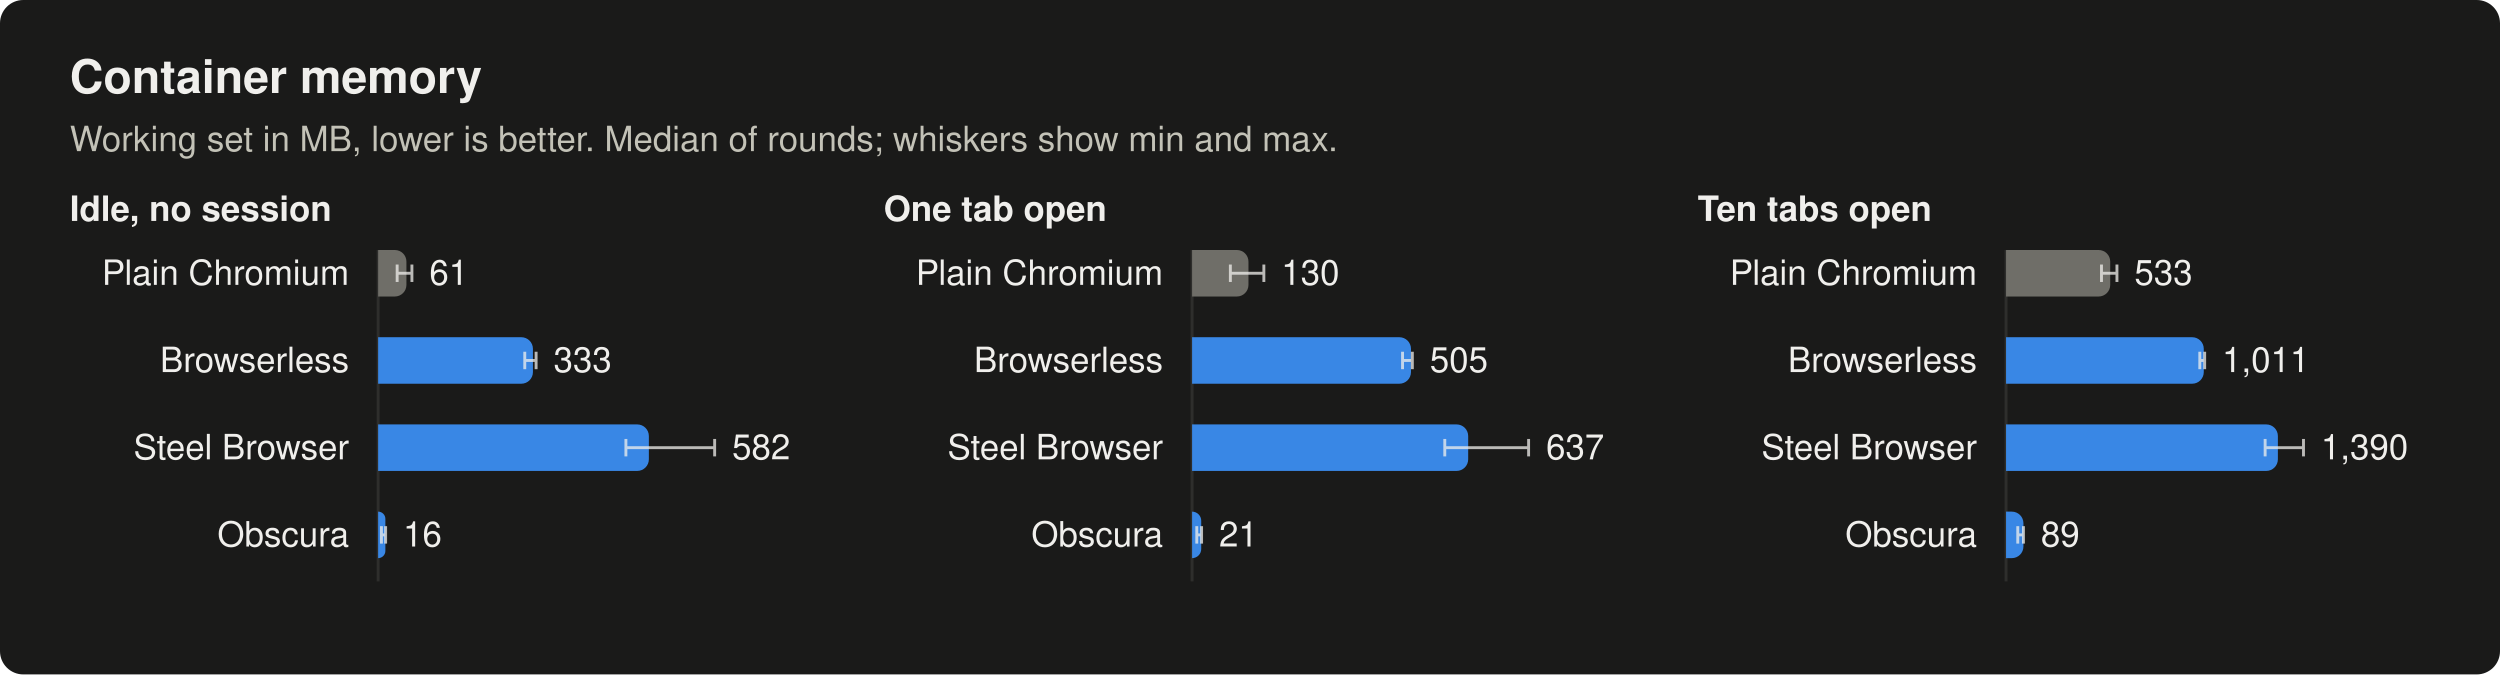
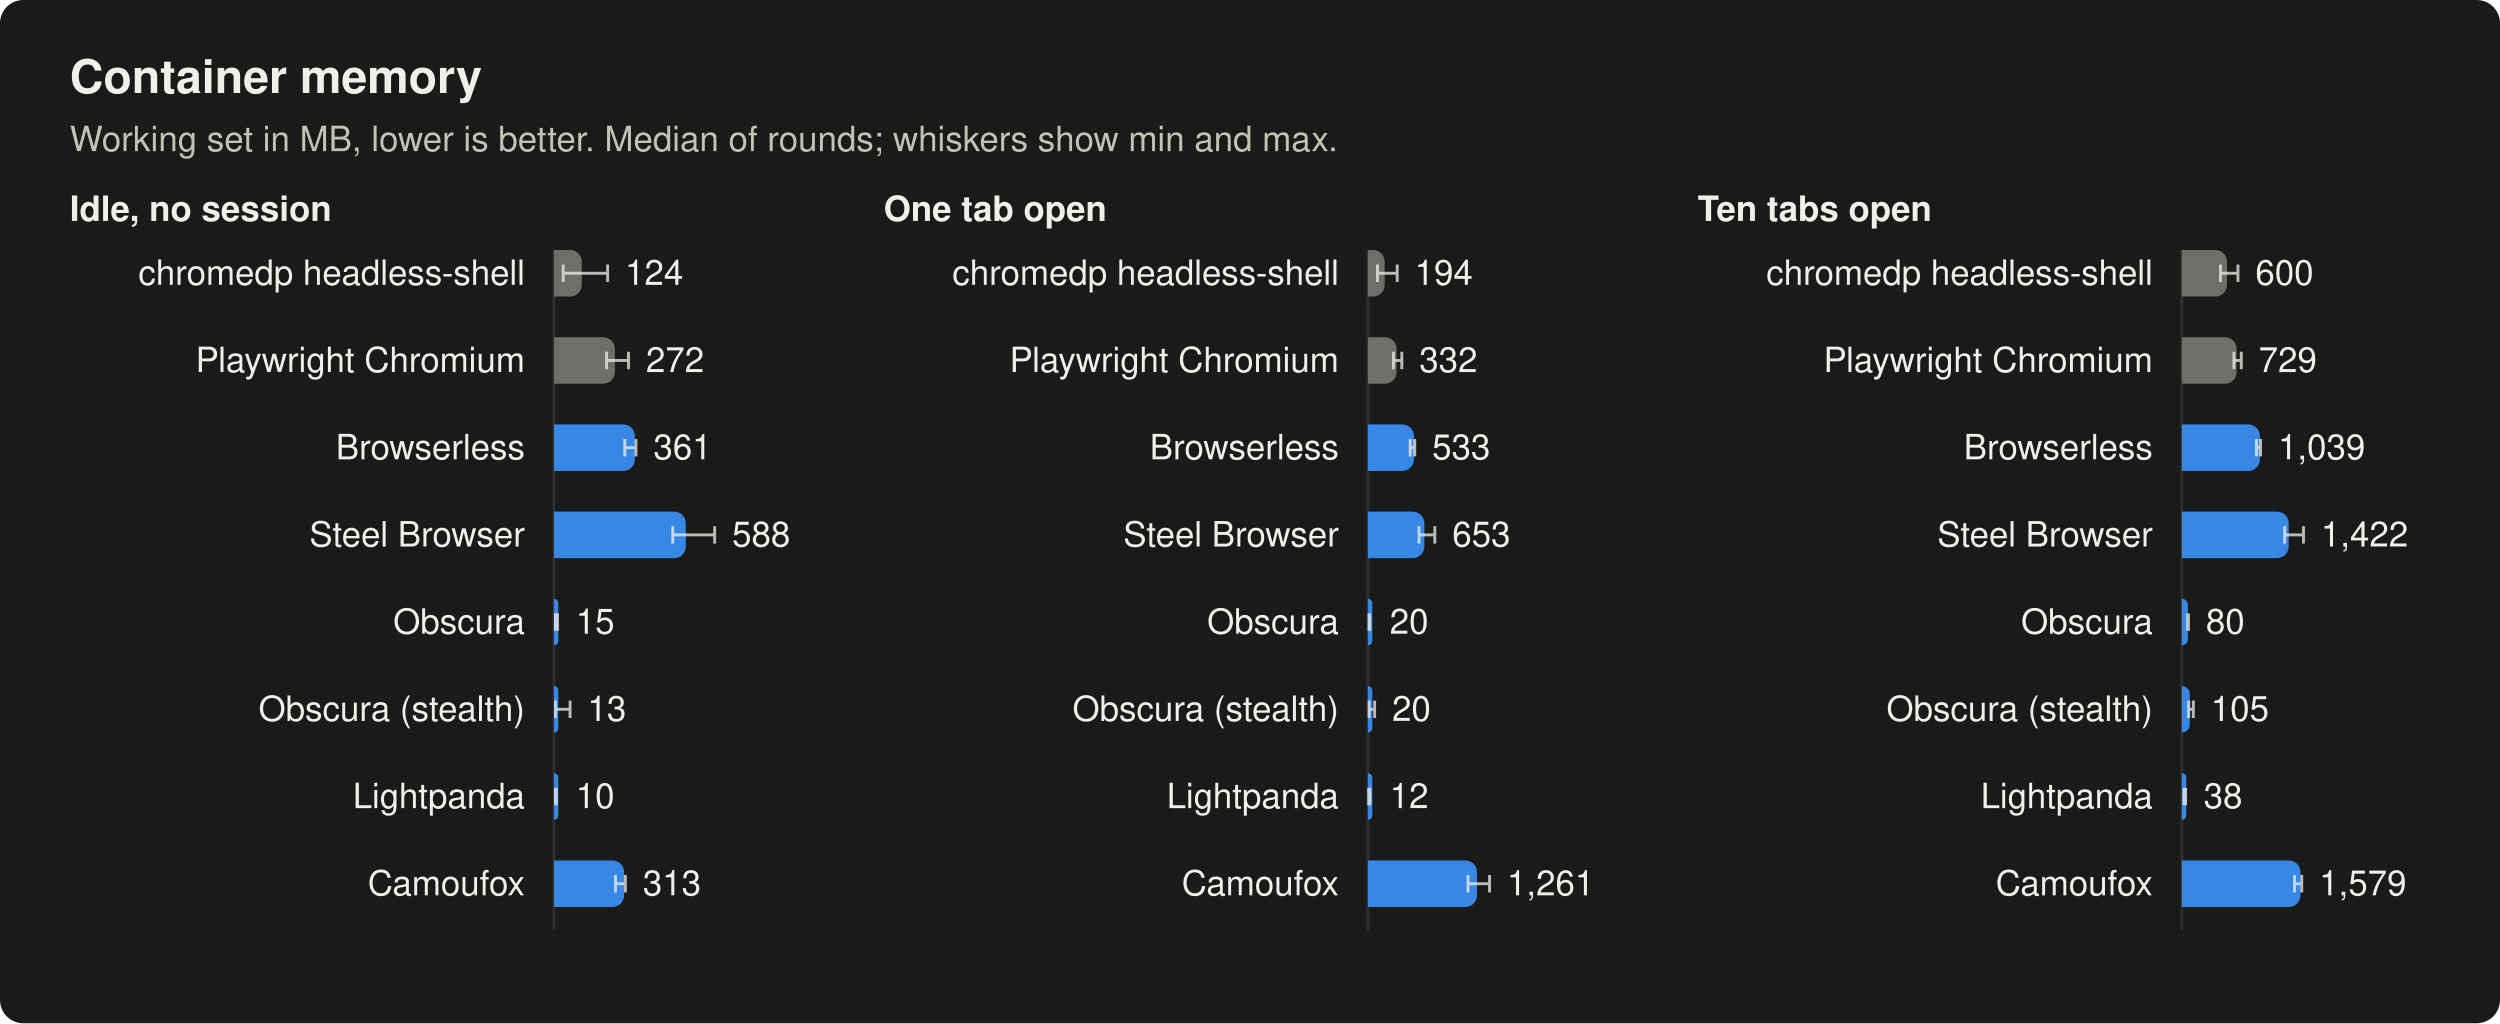
- <svg xmlns="http://www.w3.org/2000/svg" viewBox="0 0 860 232" width="860" height="232" font-family="-apple-system, BlinkMacSystemFont, 'Segoe UI', Helvetica, Arial, sans-serif" role="img" aria-label="Container memory">
-   <rect width="860" height="232" rx="8" fill="#1a1a19" />
+ <svg xmlns="http://www.w3.org/2000/svg" viewBox="0 0 860 352" width="860" height="352" font-family="-apple-system, BlinkMacSystemFont, 'Segoe UI', Helvetica, Arial, sans-serif" role="img" aria-label="Container memory">
+   <rect width="860" height="352" rx="8" fill="#1a1a19" />
  <text x="24" y="32" font-size="16" font-weight="600" fill="#f0efec">Container memory</text>
  <text x="24" y="52" font-size="12" fill="#c3c2b7">Working set in MB, lower is better. Median of rounds; whiskers show min and max.</text>
  <text x="24" y="76" font-size="12" font-weight="600" fill="#f0efec">Idle, no session</text>
-   <line x1="130.08" y1="86" x2="130.08" y2="200" stroke="#2e2e2c" stroke-width="1" />
-   <text x="120.08" y="98" font-size="12" text-anchor="end" fill="#f0efec">Plain Chromium</text>
-   <path d="M130.08,86h5.731a4,4 0 0 1 4,4v8a4,4 0 0 1 -4,4h-5.731z" fill="#6f6e68" />
-   <path d="M136.62,94H141.699M136.62,91v6M141.699,91v6" stroke="#f0efec" stroke-width="1" fill="none" opacity="0.75" />
-   <text x="147.699" y="98" font-size="12" fill="#f0efec" style="font-variant-numeric: tabular-nums">61</text>
-   <text x="120.08" y="128" font-size="12" text-anchor="end" fill="#f0efec">Browserless</text>
-   <path d="M130.08,116h49.248a4,4 0 0 1 4,4v8a4,4 0 0 1 -4,4h-49.248z" fill="#3987e5" />
-   <path d="M180.52,124H184.419M180.52,121v6M184.419,121v6" stroke="#f0efec" stroke-width="1" fill="none" opacity="0.75" />
-   <text x="190.419" y="128" font-size="12" fill="#f0efec" style="font-variant-numeric: tabular-nums">333</text>
-   <text x="120.08" y="158" font-size="12" text-anchor="end" fill="#f0efec">Steel Browser</text>
-   <path d="M130.08,146h89.129a4,4 0 0 1 4,4v8a4,4 0 0 1 -4,4h-89.129z" fill="#3987e5" />
-   <path d="M215.31,154H245.84M215.31,151v6M245.84,151v6" stroke="#f0efec" stroke-width="1" fill="none" opacity="0.75" />
-   <text x="251.84" y="158" font-size="12" fill="#f0efec" style="font-variant-numeric: tabular-nums">582</text>
-   <text x="120.08" y="188" font-size="12" text-anchor="end" fill="#f0efec">Obscura</text>
-   <path d="M130.08,176h0a2.49,2.49 0 0 1 2.49,2.49v11.021a2.49,2.49 0 0 1 -2.49,2.49h0z" fill="#3987e5" />
-   <path d="M131.215,184H132.656M131.215,181v6M132.656,181v6" stroke="#f0efec" stroke-width="1" fill="none" opacity="0.75" />
-   <text x="138.656" y="188" font-size="12" fill="#f0efec" style="font-variant-numeric: tabular-nums">16</text>
+   <line x1="190.56" y1="86" x2="190.56" y2="320" stroke="#2e2e2c" stroke-width="1" />
+   <text x="180.56" y="98" font-size="12" text-anchor="end" fill="#f0efec">chromedp headless-shell</text>
+   <path d="M190.56,86h5.57a4,4 0 0 1 4,4v8a4,4 0 0 1 -4,4h-5.57z" fill="#6f6e68" />
+   <path d="M193.732,94H209.022M193.732,91v6M209.022,91v6" stroke="#f0efec" stroke-width="1" fill="none" opacity="0.75" />
+   <text x="215.022" y="98" font-size="12" fill="#f0efec" style="font-variant-numeric: tabular-nums">124</text>
+   <text x="180.56" y="128" font-size="12" text-anchor="end" fill="#f0efec">Playwright Chromium</text>
+   <path d="M190.56,116h16.965a4,4 0 0 1 4,4v8a4,4 0 0 1 -4,4h-16.965z" fill="#6f6e68" />
+   <path d="M208.668,124H216.204M208.668,121v6M216.204,121v6" stroke="#f0efec" stroke-width="1" fill="none" opacity="0.75" />
+   <text x="222.204" y="128" font-size="12" fill="#f0efec" style="font-variant-numeric: tabular-nums">272</text>
+   <text x="180.56" y="158" font-size="12" text-anchor="end" fill="#f0efec">Browserless</text>
+   <path d="M190.56,146h23.832a4,4 0 0 1 4,4v8a4,4 0 0 1 -4,4h-23.832z" fill="#3987e5" />
+   <path d="M214.937,154H218.779M214.937,151v6M218.779,151v6" stroke="#f0efec" stroke-width="1" fill="none" opacity="0.75" />
+   <text x="224.779" y="158" font-size="12" fill="#f0efec" style="font-variant-numeric: tabular-nums">361</text>
+   <text x="180.56" y="188" font-size="12" text-anchor="end" fill="#f0efec">Steel Browser</text>
+   <path d="M190.56,176h41.353a4,4 0 0 1 4,4v8a4,4 0 0 1 -4,4h-41.353z" fill="#3987e5" />
+   <path d="M231.438,184H245.84M231.438,181v6M245.84,181v6" stroke="#f0efec" stroke-width="1" fill="none" opacity="0.75" />
+   <text x="251.84" y="188" font-size="12" fill="#f0efec" style="font-variant-numeric: tabular-nums">588</text>
+   <text x="180.56" y="218" font-size="12" text-anchor="end" fill="#f0efec">Obscura</text>
+   <path d="M190.56,206h0a1.5,1.5 0 0 1 1.5,1.5v13a1.5,1.5 0 0 1 -1.5,1.5h0z" fill="#3987e5" />
+   <path d="M191.043,214H191.775M191.043,211v6M191.775,211v6" stroke="#f0efec" stroke-width="1" fill="none" opacity="0.75" />
+   <text x="198.06" y="218" font-size="12" fill="#f0efec" style="font-variant-numeric: tabular-nums">15</text>
+   <text x="180.56" y="248" font-size="12" text-anchor="end" fill="#f0efec">Obscura (stealth)</text>
+   <path d="M190.56,236h0a1.5,1.5 0 0 1 1.5,1.5v13a1.5,1.5 0 0 1 -1.5,1.5h0z" fill="#3987e5" />
+   <path d="M191.089,244H196.099M191.089,241v6M196.099,241v6" stroke="#f0efec" stroke-width="1" fill="none" opacity="0.75" />
+   <text x="202.099" y="248" font-size="12" fill="#f0efec" style="font-variant-numeric: tabular-nums">13</text>
+   <text x="180.56" y="278" font-size="12" text-anchor="end" fill="#f0efec">Lightpanda</text>
+   <path d="M190.56,266h0a1.5,1.5 0 0 1 1.5,1.5v13a1.5,1.5 0 0 1 -1.5,1.5h0z" fill="#3987e5" />
+   <path d="M191.075,274H191.365M191.075,271v6M191.365,271v6" stroke="#f0efec" stroke-width="1" fill="none" opacity="0.75" />
+   <text x="198.06" y="278" font-size="12" fill="#f0efec" style="font-variant-numeric: tabular-nums">10</text>
+   <text x="180.56" y="308" font-size="12" text-anchor="end" fill="#f0efec">Camoufox</text>
+   <path d="M190.56,296h20.136a4,4 0 0 1 4,4v8a4,4 0 0 1 -4,4h-20.136z" fill="#3987e5" />
+   <path d="M211.738,304H215.137M211.738,301v6M215.137,301v6" stroke="#f0efec" stroke-width="1" fill="none" opacity="0.75" />
+   <text x="221.137" y="308" font-size="12" fill="#f0efec" style="font-variant-numeric: tabular-nums">313</text>
  <text x="304" y="76" font-size="12" font-weight="600" fill="#f0efec">One tab open</text>
-   <line x1="410.08" y1="86" x2="410.08" y2="200" stroke="#2e2e2c" stroke-width="1" />
-   <text x="400.08" y="98" font-size="12" text-anchor="end" fill="#f0efec">Plain Chromium</text>
-   <path d="M410.08,86h15.392a4,4 0 0 1 4,4v8a4,4 0 0 1 -4,4h-15.392z" fill="#6f6e68" />
-   <path d="M423.245,94H434.767M423.245,91v6M434.767,91v6" stroke="#f0efec" stroke-width="1" fill="none" opacity="0.75" />
-   <text x="440.767" y="98" font-size="12" fill="#f0efec" style="font-variant-numeric: tabular-nums">130</text>
-   <text x="400.08" y="128" font-size="12" text-anchor="end" fill="#f0efec">Browserless</text>
-   <path d="M410.08,116h71.297a4,4 0 0 1 4,4v8a4,4 0 0 1 -4,4h-71.297z" fill="#3987e5" />
-   <path d="M482.475,124H485.846M482.475,121v6M485.846,121v6" stroke="#f0efec" stroke-width="1" fill="none" opacity="0.75" />
-   <text x="491.846" y="128" font-size="12" fill="#f0efec" style="font-variant-numeric: tabular-nums">505</text>
-   <text x="400.08" y="158" font-size="12" text-anchor="end" fill="#f0efec">Steel Browser</text>
-   <path d="M410.08,146h90.975a4,4 0 0 1 4,4v8a4,4 0 0 1 -4,4h-90.975z" fill="#3987e5" />
-   <path d="M497.003,154H525.84M497.003,151v6M525.84,151v6" stroke="#f0efec" stroke-width="1" fill="none" opacity="0.75" />
-   <text x="531.84" y="158" font-size="12" fill="#f0efec" style="font-variant-numeric: tabular-nums">637</text>
-   <text x="400.08" y="188" font-size="12" text-anchor="end" fill="#f0efec">Obscura</text>
-   <path d="M410.08,176h0a3.142,3.142 0 0 1 3.142,3.142v9.715a3.142,3.142 0 0 1 -3.142,3.142h0z" fill="#3987e5" />
-   <path d="M411.691,184H413.344M411.691,181v6M413.344,181v6" stroke="#f0efec" stroke-width="1" fill="none" opacity="0.75" />
-   <text x="419.344" y="188" font-size="12" fill="#f0efec" style="font-variant-numeric: tabular-nums">21</text>
+   <line x1="470.56" y1="86" x2="470.56" y2="320" stroke="#2e2e2c" stroke-width="1" />
+   <text x="460.56" y="98" font-size="12" text-anchor="end" fill="#f0efec">chromedp headless-shell</text>
+   <path d="M470.56,86h1.763a4,4 0 0 1 4,4v8a4,4 0 0 1 -4,4h-1.763z" fill="#6f6e68" />
+   <path d="M473.842,94H480.633M473.842,91v6M480.633,91v6" stroke="#f0efec" stroke-width="1" fill="none" opacity="0.75" />
+   <text x="486.633" y="98" font-size="12" fill="#f0efec" style="font-variant-numeric: tabular-nums">194</text>
+   <text x="460.56" y="128" font-size="12" text-anchor="end" fill="#f0efec">Playwright Chromium</text>
+   <path d="M470.56,116h5.87a4,4 0 0 1 4,4v8a4,4 0 0 1 -4,4h-5.87z" fill="#6f6e68" />
+   <path d="M479.355,124H482.224M479.355,121v6M482.224,121v6" stroke="#f0efec" stroke-width="1" fill="none" opacity="0.75" />
+   <text x="488.224" y="128" font-size="12" fill="#f0efec" style="font-variant-numeric: tabular-nums">332</text>
+   <text x="460.56" y="158" font-size="12" text-anchor="end" fill="#f0efec">Browserless</text>
+   <path d="M470.56,146h11.846a4,4 0 0 1 4,4v8a4,4 0 0 1 -4,4h-11.846z" fill="#3987e5" />
+   <path d="M485.096,154H486.661M485.096,151v6M486.661,151v6" stroke="#f0efec" stroke-width="1" fill="none" opacity="0.75" />
+   <text x="492.661" y="158" font-size="12" fill="#f0efec" style="font-variant-numeric: tabular-nums">533</text>
+   <text x="460.56" y="188" font-size="12" text-anchor="end" fill="#f0efec">Steel Browser</text>
+   <path d="M470.56,176h15.422a4,4 0 0 1 4,4v8a4,4 0 0 1 -4,4h-15.422z" fill="#3987e5" />
+   <path d="M488.131,184H493.579M488.131,181v6M493.579,181v6" stroke="#f0efec" stroke-width="1" fill="none" opacity="0.75" />
+   <text x="499.579" y="188" font-size="12" fill="#f0efec" style="font-variant-numeric: tabular-nums">653</text>
+   <text x="460.56" y="218" font-size="12" text-anchor="end" fill="#f0efec">Obscura</text>
+   <path d="M470.56,206h0a1.5,1.5 0 0 1 1.5,1.5v13a1.5,1.5 0 0 1 -1.5,1.5h0z" fill="#3987e5" />
+   <path d="M470.928,214H471.203M470.928,211v6M471.203,211v6" stroke="#f0efec" stroke-width="1" fill="none" opacity="0.75" />
+   <text x="478.06" y="218" font-size="12" fill="#f0efec" style="font-variant-numeric: tabular-nums">20</text>
+   <text x="460.56" y="248" font-size="12" text-anchor="end" fill="#f0efec">Obscura (stealth)</text>
+   <path d="M470.56,236h0a1.5,1.5 0 0 1 1.5,1.5v13a1.5,1.5 0 0 1 -1.5,1.5h0z" fill="#3987e5" />
+   <path d="M470.963,244H472.869M470.963,241v6M472.869,241v6" stroke="#f0efec" stroke-width="1" fill="none" opacity="0.75" />
+   <text x="478.869" y="248" font-size="12" fill="#f0efec" style="font-variant-numeric: tabular-nums">20</text>
+   <text x="460.56" y="278" font-size="12" text-anchor="end" fill="#f0efec">Lightpanda</text>
+   <path d="M470.56,266h0a1.5,1.5 0 0 1 1.5,1.5v13a1.5,1.5 0 0 1 -1.5,1.5h0z" fill="#3987e5" />
+   <path d="M470.802,274H471.279M470.802,271v6M471.279,271v6" stroke="#f0efec" stroke-width="1" fill="none" opacity="0.75" />
+   <text x="478.06" y="278" font-size="12" fill="#f0efec" style="font-variant-numeric: tabular-nums">12</text>
+   <text x="460.56" y="308" font-size="12" text-anchor="end" fill="#f0efec">Camoufox</text>
+   <path d="M470.56,296h33.515a4,4 0 0 1 4,4v8a4,4 0 0 1 -4,4h-33.515z" fill="#3987e5" />
+   <path d="M505.001,304H512.4M505.001,301v6M512.4,301v6" stroke="#f0efec" stroke-width="1" fill="none" opacity="0.75" />
+   <text x="518.4" y="308" font-size="12" fill="#f0efec" style="font-variant-numeric: tabular-nums">1,261</text>
  <text x="584" y="76" font-size="12" font-weight="600" fill="#f0efec">Ten tabs open</text>
-   <line x1="690.08" y1="86" x2="690.08" y2="200" stroke="#2e2e2c" stroke-width="1" />
-   <text x="680.08" y="98" font-size="12" text-anchor="end" fill="#f0efec">Plain Chromium</text>
-   <path d="M690.08,86h31.838a4,4 0 0 1 4,4v8a4,4 0 0 1 -4,4h-31.838z" fill="#6f6e68" />
-   <path d="M722.909,94H728.229M722.909,91v6M728.229,91v6" stroke="#f0efec" stroke-width="1" fill="none" opacity="0.75" />
-   <text x="734.229" y="98" font-size="12" fill="#f0efec" style="font-variant-numeric: tabular-nums">533</text>
-   <text x="680.08" y="128" font-size="12" text-anchor="end" fill="#f0efec">Browserless</text>
-   <path d="M690.08,116h64.018a4,4 0 0 1 4,4v8a4,4 0 0 1 -4,4h-64.018z" fill="#3987e5" />
-   <path d="M756.733,124H758.404M756.733,121v6M758.404,121v6" stroke="#f0efec" stroke-width="1" fill="none" opacity="0.75" />
-   <text x="764.404" y="128" font-size="12" fill="#f0efec" style="font-variant-numeric: tabular-nums">1,011</text>
-   <text x="680.08" y="158" font-size="12" text-anchor="end" fill="#f0efec">Steel Browser</text>
-   <path d="M690.08,146h89.512a4,4 0 0 1 4,4v8a4,4 0 0 1 -4,4h-89.512z" fill="#3987e5" />
-   <path d="M779.205,154H792.4M779.205,151v6M792.4,151v6" stroke="#f0efec" stroke-width="1" fill="none" opacity="0.75" />
-   <text x="798.4" y="158" font-size="12" fill="#f0efec" style="font-variant-numeric: tabular-nums">1,390</text>
-   <text x="680.08" y="188" font-size="12" text-anchor="end" fill="#f0efec">Obscura</text>
-   <path d="M690.08,176h1.981a4,4 0 0 1 4,4v8a4,4 0 0 1 -4,4h-1.981z" fill="#3987e5" />
-   <path d="M694.113,184H696.067M694.113,181v6M696.067,181v6" stroke="#f0efec" stroke-width="1" fill="none" opacity="0.75" />
-   <text x="702.067" y="188" font-size="12" fill="#f0efec" style="font-variant-numeric: tabular-nums">89</text>
+   <line x1="750.56" y1="86" x2="750.56" y2="320" stroke="#2e2e2c" stroke-width="1" />
+   <text x="740.56" y="98" font-size="12" text-anchor="end" fill="#f0efec">chromedp headless-shell</text>
+   <path d="M750.56,86h11.515a4,4 0 0 1 4,4v8a4,4 0 0 1 -4,4h-11.515z" fill="#6f6e68" />
+   <path d="M763.835,94H769.852M763.835,91v6M769.852,91v6" stroke="#f0efec" stroke-width="1" fill="none" opacity="0.75" />
+   <text x="775.852" y="98" font-size="12" fill="#f0efec" style="font-variant-numeric: tabular-nums">600</text>
+   <text x="740.56" y="128" font-size="12" text-anchor="end" fill="#f0efec">Playwright Chromium</text>
+   <path d="M750.56,116h14.84a4,4 0 0 1 4,4v8a4,4 0 0 1 -4,4h-14.84z" fill="#6f6e68" />
+   <path d="M768.463,124H770.984M768.463,121v6M770.984,121v6" stroke="#f0efec" stroke-width="1" fill="none" opacity="0.75" />
+   <text x="776.984" y="128" font-size="12" fill="#f0efec" style="font-variant-numeric: tabular-nums">729</text>
+   <text x="740.56" y="158" font-size="12" text-anchor="end" fill="#f0efec">Browserless</text>
+   <path d="M750.56,146h22.856a4,4 0 0 1 4,4v8a4,4 0 0 1 -4,4h-22.856z" fill="#3987e5" />
+   <path d="M776.23,154H777.63M776.23,151v6M777.63,151v6" stroke="#f0efec" stroke-width="1" fill="none" opacity="0.75" />
+   <text x="783.63" y="158" font-size="12" fill="#f0efec" style="font-variant-numeric: tabular-nums">1,039</text>
+   <text x="740.56" y="188" font-size="12" text-anchor="end" fill="#f0efec">Steel Browser</text>
+   <path d="M750.56,176h32.751a4,4 0 0 1 4,4v8a4,4 0 0 1 -4,4h-32.751z" fill="#3987e5" />
+   <path d="M785.919,184H792.4M785.919,181v6M792.4,181v6" stroke="#f0efec" stroke-width="1" fill="none" opacity="0.75" />
+   <text x="798.4" y="188" font-size="12" fill="#f0efec" style="font-variant-numeric: tabular-nums">1,422</text>
+   <text x="740.56" y="218" font-size="12" text-anchor="end" fill="#f0efec">Obscura</text>
+   <path d="M750.56,206h0a2.072,2.072 0 0 1 2.072,2.072v11.856a2.072,2.072 0 0 1 -2.072,2.072h0z" fill="#3987e5" />
+   <path d="M752.585,214H752.828M752.585,211v6M752.828,211v6" stroke="#f0efec" stroke-width="1" fill="none" opacity="0.75" />
+   <text x="758.828" y="218" font-size="12" fill="#f0efec" style="font-variant-numeric: tabular-nums">80</text>
+   <text x="740.56" y="248" font-size="12" text-anchor="end" fill="#f0efec">Obscura (stealth)</text>
+   <path d="M750.56,236h0a2.713,2.713 0 0 1 2.713,2.713v10.573a2.713,2.713 0 0 1 -2.713,2.713h0z" fill="#3987e5" />
+   <path d="M752.906,244H754.506M752.906,241v6M754.506,241v6" stroke="#f0efec" stroke-width="1" fill="none" opacity="0.75" />
+   <text x="760.506" y="248" font-size="12" fill="#f0efec" style="font-variant-numeric: tabular-nums">105</text>
+   <text x="740.56" y="278" font-size="12" text-anchor="end" fill="#f0efec">Lightpanda</text>
+   <path d="M750.56,266h0a1.5,1.5 0 0 1 1.5,1.5v13a1.5,1.5 0 0 1 -1.5,1.5h0z" fill="#3987e5" />
+   <path d="M751.275,274H751.856M751.275,271v6M751.856,271v6" stroke="#f0efec" stroke-width="1" fill="none" opacity="0.75" />
+   <text x="758.06" y="278" font-size="12" fill="#f0efec" style="font-variant-numeric: tabular-nums">38</text>
+   <text x="740.56" y="308" font-size="12" text-anchor="end" fill="#f0efec">Camoufox</text>
+   <path d="M750.56,296h36.81a4,4 0 0 1 4,4v8a4,4 0 0 1 -4,4h-36.81z" fill="#3987e5" />
+   <path d="M789.324,304H791.803M789.324,301v6M791.803,301v6" stroke="#f0efec" stroke-width="1" fill="none" opacity="0.75" />
+   <text x="797.803" y="308" font-size="12" fill="#f0efec" style="font-variant-numeric: tabular-nums">1,579</text>
</svg>
